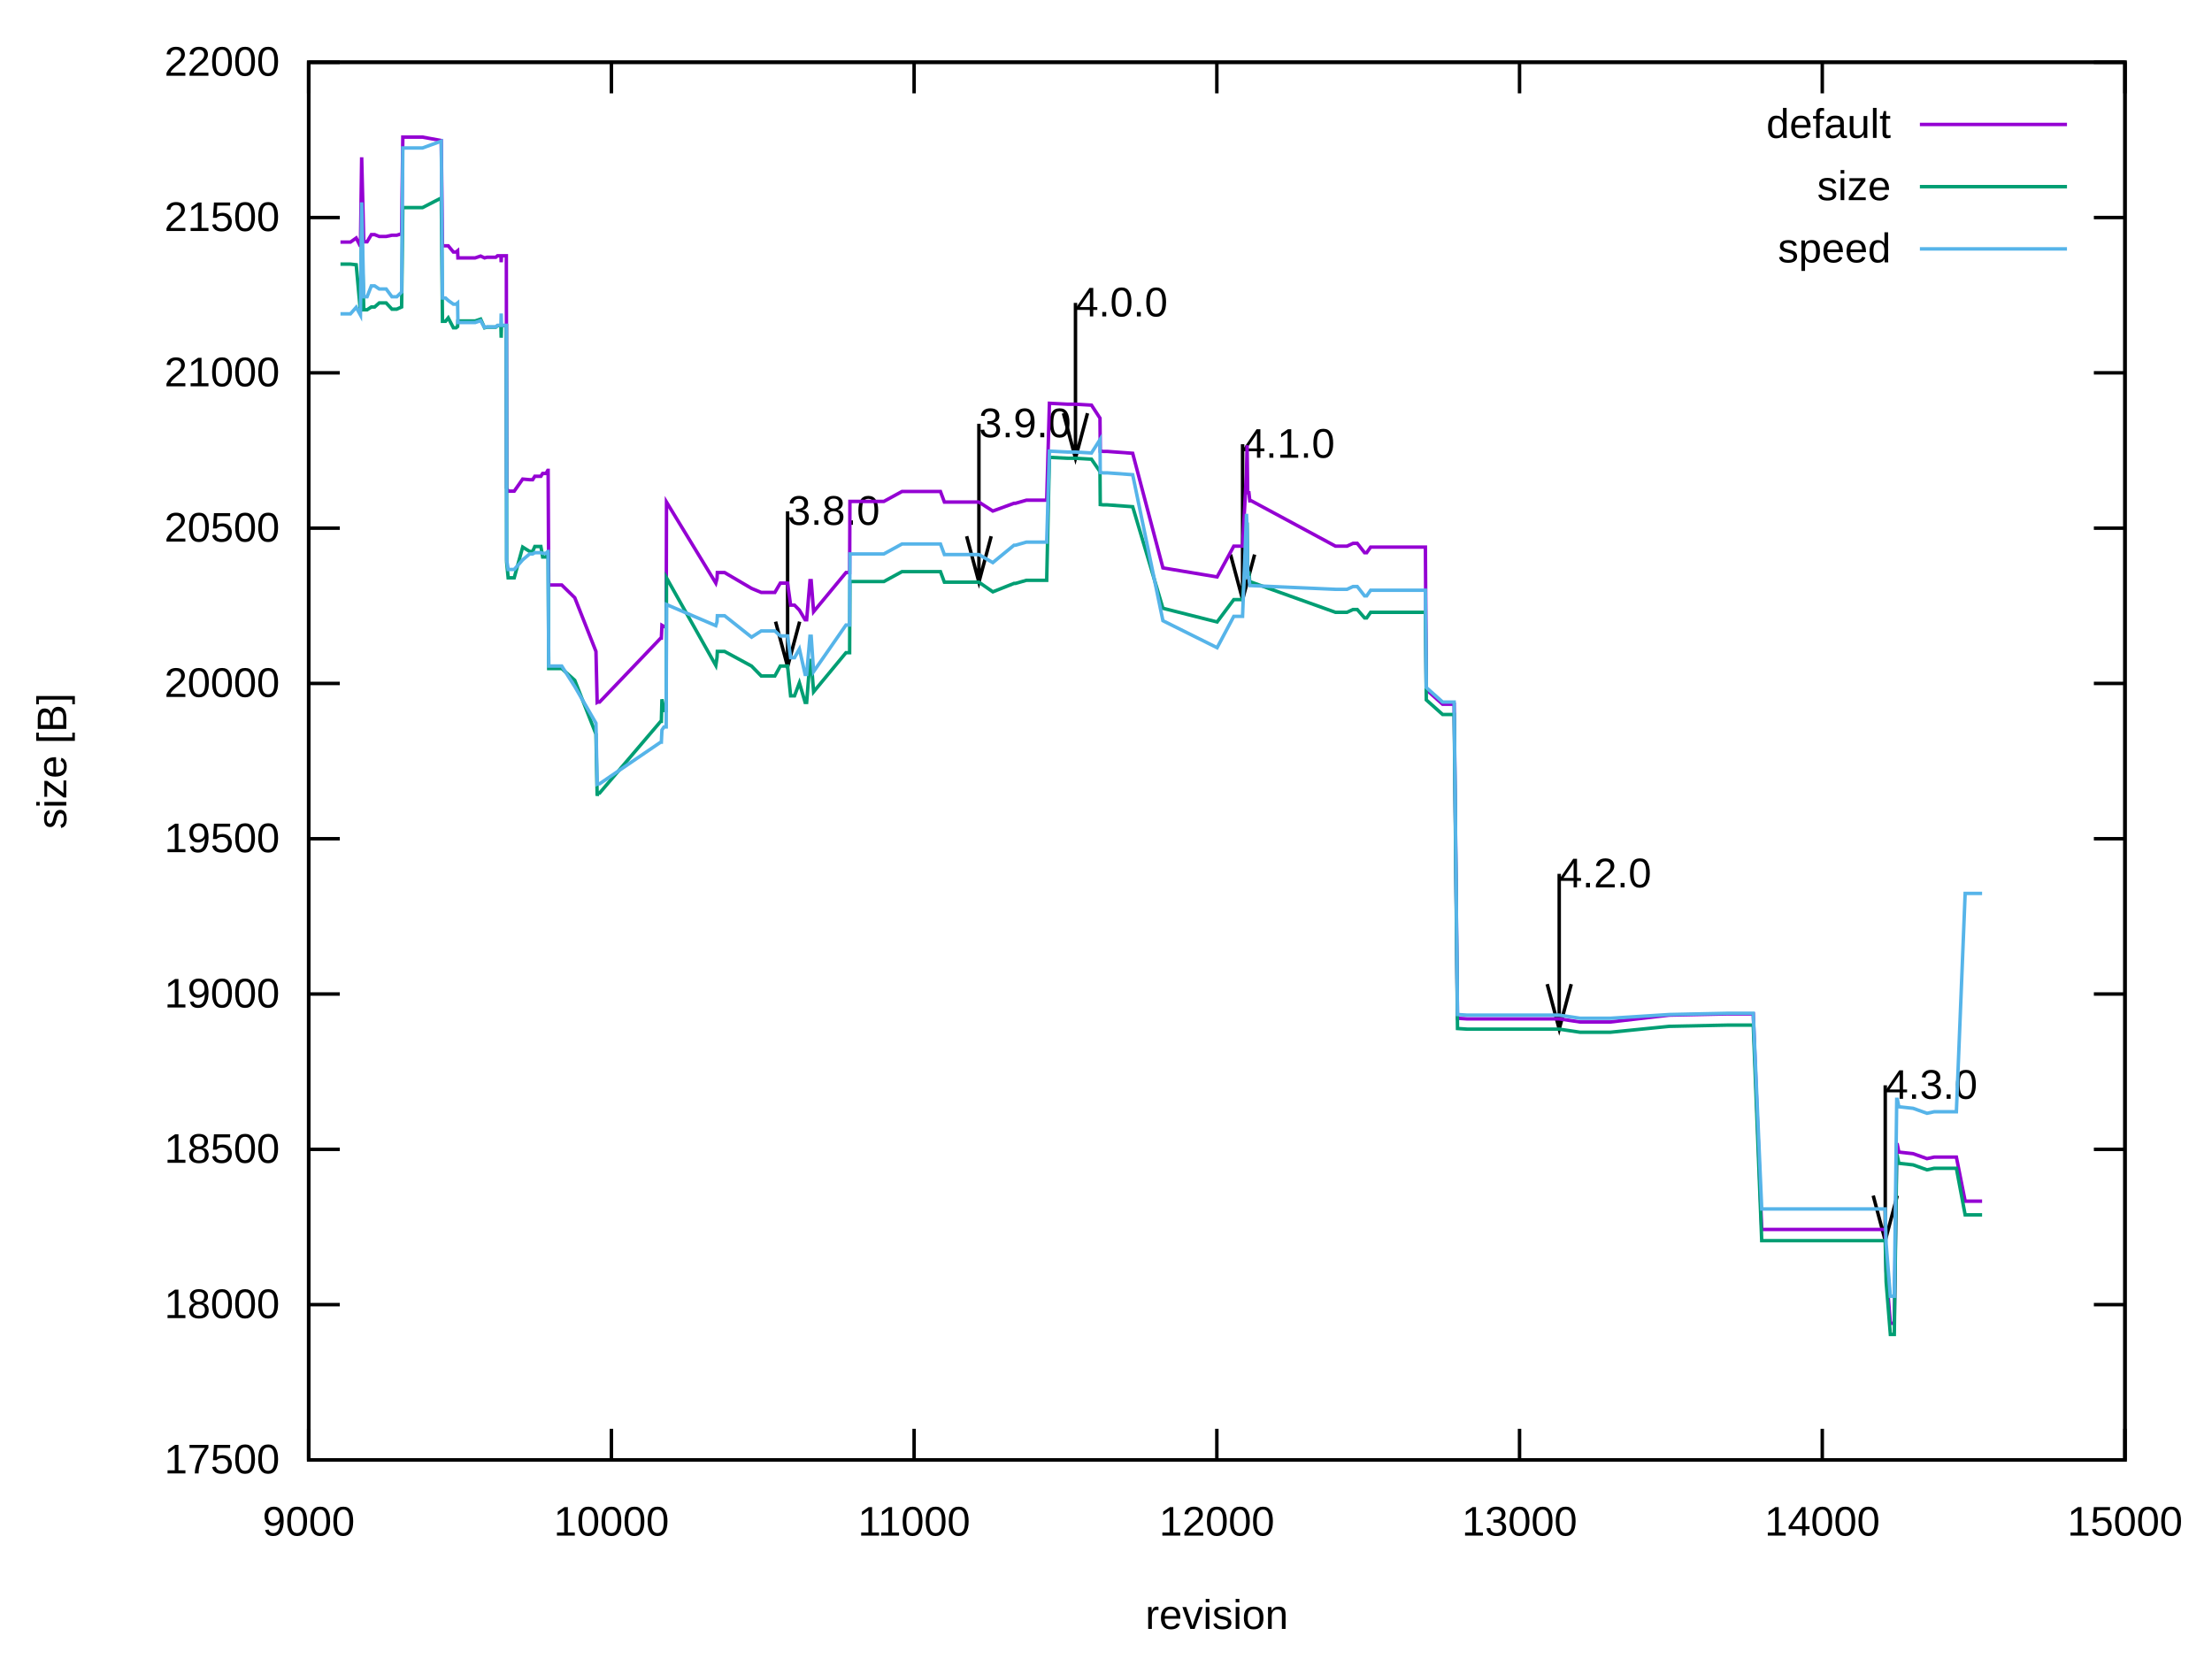
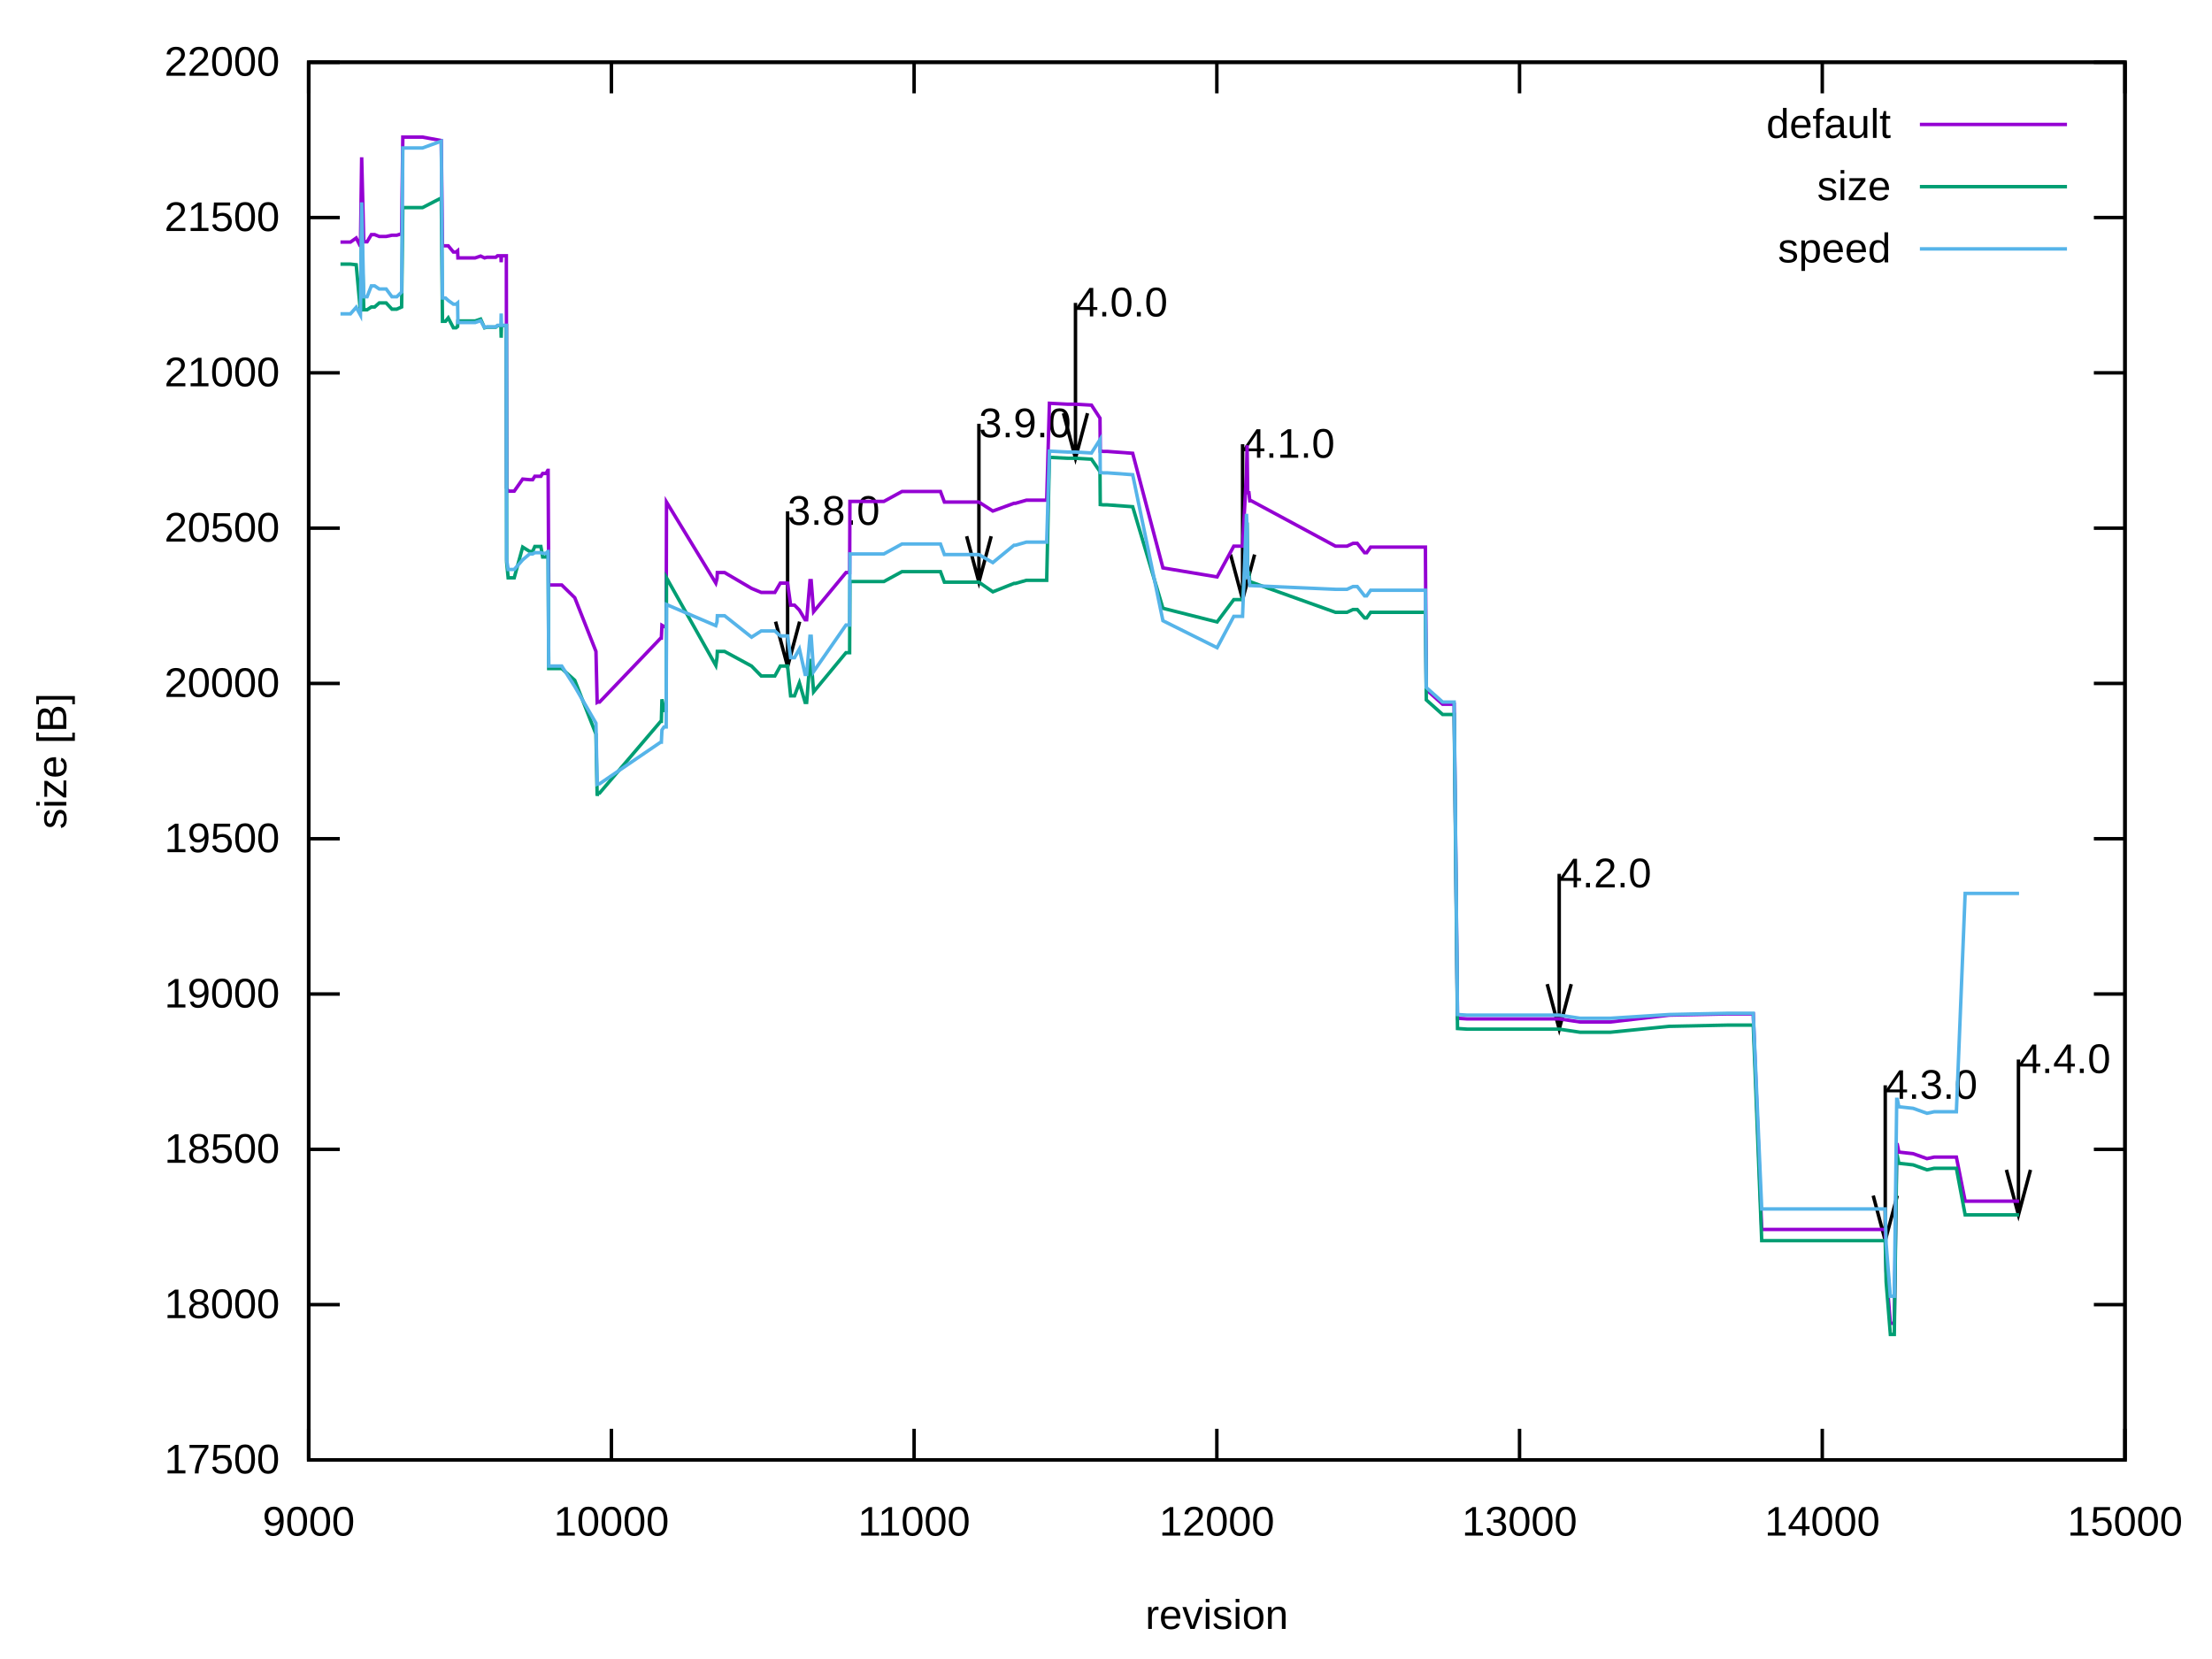
<svg xmlns="http://www.w3.org/2000/svg" xmlns:xlink="http://www.w3.org/1999/xlink" width="640" height="480" viewBox="0 0 640 480">
  <g id="gnuplot_canvas">
    <rect x="0" y="0" width="640" height="480" fill="none" />
    <defs>
      <circle id="gpDot" r="0.5" stroke-width="0.5" stroke="currentColor" />
      <path id="gpPt0" stroke-width="0.222" stroke="currentColor" d="M-1,0 h2 M0,-1 v2" />
      <path id="gpPt1" stroke-width="0.222" stroke="currentColor" d="M-1,-1 L1,1 M1,-1 L-1,1" />
      <path id="gpPt2" stroke-width="0.222" stroke="currentColor" d="M-1,0 L1,0 M0,-1 L0,1 M-1,-1 L1,1 M-1,1 L1,-1" />
      <rect id="gpPt3" stroke-width="0.222" stroke="currentColor" x="-1" y="-1" width="2" height="2" />
      <rect id="gpPt4" stroke-width="0.222" stroke="currentColor" fill="currentColor" x="-1" y="-1" width="2" height="2" />
      <circle id="gpPt5" stroke-width="0.222" stroke="currentColor" cx="0" cy="0" r="1" />
      <use xlink:href="#gpPt5" id="gpPt6" fill="currentColor" stroke="none" />
      <path id="gpPt7" stroke-width="0.222" stroke="currentColor" d="M0,-1.33 L-1.33,0.67 L1.33,0.67 z" />
      <use xlink:href="#gpPt7" id="gpPt8" fill="currentColor" stroke="none" />
      <use xlink:href="#gpPt7" id="gpPt9" stroke="currentColor" transform="rotate(180)" />
      <use xlink:href="#gpPt9" id="gpPt10" fill="currentColor" stroke="none" />
      <use xlink:href="#gpPt3" id="gpPt11" stroke="currentColor" transform="rotate(45)" />
      <use xlink:href="#gpPt11" id="gpPt12" fill="currentColor" stroke="none" />
      <path id="gpPt13" stroke-width="0.222" stroke="currentColor" d="M0,1.330 L1.265,0.411 L0.782,-1.067 L-0.782,-1.076 L-1.265,0.411 z" />
      <use xlink:href="#gpPt13" id="gpPt14" fill="currentColor" stroke="none" />
      <filter id="textbox" filterUnits="objectBoundingBox" x="0" y="0" height="1" width="1">
        <feFlood flood-color="white" flood-opacity="1" result="bgnd" />
        <feComposite in="SourceGraphic" in2="bgnd" operator="atop" />
      </filter>
      <filter id="greybox" filterUnits="objectBoundingBox" x="0" y="0" height="1" width="1">
        <feFlood flood-color="lightgrey" flood-opacity="1" result="grey" />
        <feComposite in="SourceGraphic" in2="grey" operator="atop" />
      </filter>
    </defs>
    <g fill="none" color="white" stroke="currentColor" stroke-width="1.00" stroke-linecap="butt" stroke-linejoin="miter">
</g>
    <g fill="none" color="black" stroke="currentColor" stroke-width="1.00" stroke-linecap="butt" stroke-linejoin="miter">
      <path stroke="black" d="M89.31,422.40 L98.31,422.40 M614.82,422.40 L605.82,422.40  " />
      <g transform="translate(80.92,426.30)" stroke="none" fill="black" font-family="Arial" font-size="12.00" text-anchor="end">
        <text>
          <tspan font-family="Arial"> 17500</tspan>
        </text>
      </g>
    </g>
    <g fill="none" color="black" stroke="currentColor" stroke-width="1.00" stroke-linecap="butt" stroke-linejoin="miter">
      <path stroke="black" d="M89.31,377.47 L98.31,377.47 M614.82,377.47 L605.82,377.47  " />
      <g transform="translate(80.92,381.37)" stroke="none" fill="black" font-family="Arial" font-size="12.00" text-anchor="end">
        <text>
          <tspan font-family="Arial"> 18000</tspan>
        </text>
      </g>
    </g>
    <g fill="none" color="black" stroke="currentColor" stroke-width="1.00" stroke-linecap="butt" stroke-linejoin="miter">
      <path stroke="black" d="M89.31,332.54 L98.31,332.54 M614.82,332.54 L605.82,332.54  " />
      <g transform="translate(80.92,336.44)" stroke="none" fill="black" font-family="Arial" font-size="12.00" text-anchor="end">
        <text>
          <tspan font-family="Arial"> 18500</tspan>
        </text>
      </g>
    </g>
    <g fill="none" color="black" stroke="currentColor" stroke-width="1.00" stroke-linecap="butt" stroke-linejoin="miter">
      <path stroke="black" d="M89.31,287.60 L98.31,287.60 M614.82,287.60 L605.82,287.60  " />
      <g transform="translate(80.92,291.50)" stroke="none" fill="black" font-family="Arial" font-size="12.00" text-anchor="end">
        <text>
          <tspan font-family="Arial"> 19000</tspan>
        </text>
      </g>
    </g>
    <g fill="none" color="black" stroke="currentColor" stroke-width="1.00" stroke-linecap="butt" stroke-linejoin="miter">
      <path stroke="black" d="M89.31,242.67 L98.31,242.67 M614.82,242.67 L605.82,242.67  " />
      <g transform="translate(80.92,246.57)" stroke="none" fill="black" font-family="Arial" font-size="12.00" text-anchor="end">
        <text>
          <tspan font-family="Arial"> 19500</tspan>
        </text>
      </g>
    </g>
    <g fill="none" color="black" stroke="currentColor" stroke-width="1.00" stroke-linecap="butt" stroke-linejoin="miter">
      <path stroke="black" d="M89.31,197.74 L98.31,197.74 M614.82,197.74 L605.82,197.74  " />
      <g transform="translate(80.92,201.64)" stroke="none" fill="black" font-family="Arial" font-size="12.00" text-anchor="end">
        <text>
          <tspan font-family="Arial"> 20000</tspan>
        </text>
      </g>
    </g>
    <g fill="none" color="black" stroke="currentColor" stroke-width="1.00" stroke-linecap="butt" stroke-linejoin="miter">
      <path stroke="black" d="M89.31,152.81 L98.31,152.81 M614.82,152.81 L605.82,152.81  " />
      <g transform="translate(80.92,156.71)" stroke="none" fill="black" font-family="Arial" font-size="12.00" text-anchor="end">
        <text>
          <tspan font-family="Arial"> 20500</tspan>
        </text>
      </g>
    </g>
    <g fill="none" color="black" stroke="currentColor" stroke-width="1.00" stroke-linecap="butt" stroke-linejoin="miter">
      <path stroke="black" d="M89.31,107.87 L98.31,107.87 M614.82,107.87 L605.82,107.87  " />
      <g transform="translate(80.92,111.77)" stroke="none" fill="black" font-family="Arial" font-size="12.00" text-anchor="end">
        <text>
          <tspan font-family="Arial"> 21000</tspan>
        </text>
      </g>
    </g>
    <g fill="none" color="black" stroke="currentColor" stroke-width="1.00" stroke-linecap="butt" stroke-linejoin="miter">
      <path stroke="black" d="M89.31,62.94 L98.31,62.94 M614.82,62.94 L605.82,62.94  " />
      <g transform="translate(80.92,66.84)" stroke="none" fill="black" font-family="Arial" font-size="12.00" text-anchor="end">
        <text>
          <tspan font-family="Arial"> 21500</tspan>
        </text>
      </g>
    </g>
    <g fill="none" color="black" stroke="currentColor" stroke-width="1.00" stroke-linecap="butt" stroke-linejoin="miter">
      <path stroke="black" d="M89.31,18.01 L98.31,18.01 M614.82,18.01 L605.82,18.01  " />
      <g transform="translate(80.92,21.91)" stroke="none" fill="black" font-family="Arial" font-size="12.00" text-anchor="end">
        <text>
          <tspan font-family="Arial"> 22000</tspan>
        </text>
      </g>
    </g>
    <g fill="none" color="black" stroke="currentColor" stroke-width="1.00" stroke-linecap="butt" stroke-linejoin="miter">
      <path stroke="black" d="M89.31,422.40 L89.31,413.40 M89.31,18.01 L89.31,27.01  " />
      <g transform="translate(89.31,444.30)" stroke="none" fill="black" font-family="Arial" font-size="12.00" text-anchor="middle">
        <text>
          <tspan font-family="Arial"> 9000</tspan>
        </text>
      </g>
    </g>
    <g fill="none" color="black" stroke="currentColor" stroke-width="1.00" stroke-linecap="butt" stroke-linejoin="miter">
      <path stroke="black" d="M176.90,422.40 L176.90,413.40 M176.90,18.01 L176.90,27.01  " />
      <g transform="translate(176.90,444.30)" stroke="none" fill="black" font-family="Arial" font-size="12.00" text-anchor="middle">
        <text>
          <tspan font-family="Arial"> 10000</tspan>
        </text>
      </g>
    </g>
    <g fill="none" color="black" stroke="currentColor" stroke-width="1.00" stroke-linecap="butt" stroke-linejoin="miter">
      <path stroke="black" d="M264.48,422.40 L264.48,413.40 M264.48,18.01 L264.48,27.01  " />
      <g transform="translate(264.48,444.30)" stroke="none" fill="black" font-family="Arial" font-size="12.00" text-anchor="middle">
        <text>
          <tspan font-family="Arial"> 11000</tspan>
        </text>
      </g>
    </g>
    <g fill="none" color="black" stroke="currentColor" stroke-width="1.00" stroke-linecap="butt" stroke-linejoin="miter">
      <path stroke="black" d="M352.07,422.40 L352.07,413.40 M352.07,18.01 L352.07,27.01  " />
      <g transform="translate(352.07,444.30)" stroke="none" fill="black" font-family="Arial" font-size="12.00" text-anchor="middle">
        <text>
          <tspan font-family="Arial"> 12000</tspan>
        </text>
      </g>
    </g>
    <g fill="none" color="black" stroke="currentColor" stroke-width="1.00" stroke-linecap="butt" stroke-linejoin="miter">
      <path stroke="black" d="M439.65,422.40 L439.65,413.40 M439.65,18.01 L439.65,27.01  " />
      <g transform="translate(439.65,444.30)" stroke="none" fill="black" font-family="Arial" font-size="12.00" text-anchor="middle">
        <text>
          <tspan font-family="Arial"> 13000</tspan>
        </text>
      </g>
    </g>
    <g fill="none" color="black" stroke="currentColor" stroke-width="1.00" stroke-linecap="butt" stroke-linejoin="miter">
      <path stroke="black" d="M527.24,422.40 L527.24,413.40 M527.24,18.01 L527.24,27.01  " />
      <g transform="translate(527.24,444.30)" stroke="none" fill="black" font-family="Arial" font-size="12.00" text-anchor="middle">
        <text>
          <tspan font-family="Arial"> 14000</tspan>
        </text>
      </g>
    </g>
    <g fill="none" color="black" stroke="currentColor" stroke-width="1.00" stroke-linecap="butt" stroke-linejoin="miter">
      <path stroke="black" d="M614.82,422.40 L614.82,413.40 M614.82,18.01 L614.82,27.01  " />
      <g transform="translate(614.82,444.30)" stroke="none" fill="black" font-family="Arial" font-size="12.00" text-anchor="middle">
        <text>
          <tspan font-family="Arial"> 15000</tspan>
        </text>
      </g>
    </g>
    <g fill="none" color="black" stroke="currentColor" stroke-width="1.00" stroke-linecap="butt" stroke-linejoin="miter">
</g>
    <g fill="none" color="black" stroke="currentColor" stroke-width="1.00" stroke-linecap="butt" stroke-linejoin="miter">
      <path stroke="black" d="M89.31,18.01 L89.31,422.40 L614.82,422.40 L614.82,18.01 L89.31,18.01 Z  " />
      <g transform="translate(227.87,151.85)" stroke="none" fill="black" font-family="Arial" font-size="12.00" text-anchor="start">
        <text>
          <tspan font-family="Arial">3.8.0</tspan>
        </text>
      </g>
      <g transform="translate(283.22,126.51)" stroke="none" fill="black" font-family="Arial" font-size="12.00" text-anchor="start">
        <text>
          <tspan font-family="Arial">3.9.0</tspan>
        </text>
      </g>
      <g transform="translate(311.16,91.55)" stroke="none" fill="black" font-family="Arial" font-size="12.00" text-anchor="start">
        <text>
          <tspan font-family="Arial">4.0.0</tspan>
        </text>
      </g>
      <g transform="translate(359.51,132.44)" stroke="none" fill="black" font-family="Arial" font-size="12.00" text-anchor="start">
        <text>
          <tspan font-family="Arial">4.1.0</tspan>
        </text>
      </g>
      <g transform="translate(451.12,256.73)" stroke="none" fill="black" font-family="Arial" font-size="12.00" text-anchor="start">
        <text>
          <tspan font-family="Arial">4.2.0</tspan>
        </text>
      </g>
      <g transform="translate(545.45,317.92)" stroke="none" fill="black" font-family="Arial" font-size="12.00" text-anchor="start">
        <text>
          <tspan font-family="Arial">4.3.0</tspan>
        </text>
      </g>
-       <path stroke="black" d="M224.40,179.86 L227.88,192.88 L231.36,179.86 M227.88,147.94 L227.88,192.88 M279.68,155.15 L283.23,168.43 L286.78,155.15   M283.23,122.60 L283.23,168.43 M307.69,119.56 L311.17,132.58 L314.65,119.56 M311.17,87.64 L311.17,132.58 M356.04,160.45   L359.52,173.47 L363.00,160.45 M359.52,128.53 L359.52,173.47 M447.65,284.74 L451.13,297.75 L454.61,284.74 M451.13,252.82   L451.13,297.75 M541.98,345.93 L545.46,358.95 L548.94,345.93 M545.46,314.01 L545.46,358.95  " />
+       <g transform="translate(583.99,310.46)" stroke="none" fill="black" font-family="Arial" font-size="12.00" text-anchor="start">
+         <text>
+           <tspan font-family="Arial">4.4.0</tspan>
+         </text>
+       </g>
+       <path stroke="black" d="M224.40,179.86 L227.88,192.88 L231.36,179.86 M227.88,147.94 L227.88,192.88 M279.68,155.15 L283.23,168.43 L286.78,155.15   M283.23,122.60 L283.23,168.43 M307.69,119.56 L311.17,132.58 L314.65,119.56 M311.17,87.64 L311.17,132.58 M356.04,160.45   L359.52,173.47 L363.00,160.45 M359.52,128.53 L359.52,173.47 M447.65,284.74 L451.13,297.75 L454.61,284.74 M451.13,252.82   L451.13,297.75 M541.98,345.93 L545.46,358.95 L548.94,345.93 M545.46,314.01 L545.46,358.95 M580.52,338.47 L584.00,351.49   L587.48,338.47 M584.00,306.55 L584.00,351.49  " />
    </g>
    <g fill="none" color="black" stroke="currentColor" stroke-width="1.00" stroke-linecap="butt" stroke-linejoin="miter">
      <g transform="translate(19.18,220.21) rotate(270)" stroke="none" fill="black" font-family="Arial" font-size="12.00" text-anchor="middle">
        <text>
          <tspan font-family="Arial">size [B]</tspan>
        </text>
      </g>
    </g>
    <g fill="none" color="black" stroke="currentColor" stroke-width="1.00" stroke-linecap="butt" stroke-linejoin="miter">
      <g transform="translate(352.06,471.30)" stroke="none" fill="black" font-family="Arial" font-size="12.00" text-anchor="middle">
        <text>
          <tspan font-family="Arial">revision</tspan>
        </text>
      </g>
    </g>
    <g fill="none" color="black" stroke="currentColor" stroke-width="1.00" stroke-linecap="butt" stroke-linejoin="miter">
</g>
    <g id="gnuplot_plot_1">
      <g fill="none" color="black" stroke="currentColor" stroke-width="1.00" stroke-linecap="butt" stroke-linejoin="miter">
        <g transform="translate(547.09,39.91)" stroke="none" fill="black" font-family="Arial" font-size="12.00" text-anchor="end">
          <text>
            <tspan font-family="Arial">default</tspan>
          </text>
        </g>
      </g>
      <g fill="none" color="black" stroke="currentColor" stroke-width="1.00" stroke-linecap="butt" stroke-linejoin="miter">
-         <path stroke="rgb(148,   0, 211)" d="M555.48,36.01 L598.04,36.01 M98.51,70.04 L99.82,70.04 L100.17,70.04 L100.43,70.04 L101.40,70.04 L103.06,68.87   L104.29,71.30 L104.64,45.51 L105.25,69.95 L105.69,69.95 L106.04,69.95 L106.21,69.95 L107.44,67.88 L107.53,67.88   L108.40,67.88 L109.72,68.42 L111.73,68.42 L113.40,68.06 L114.80,68.06 L116.20,67.62 L116.55,39.67 L117.25,39.67   L120.32,39.67 L122.24,39.67 L127.67,40.66 L128.02,71.12 L128.29,71.12 L128.90,71.12 L129.69,71.12 L131.18,72.92   L131.96,72.92 L132.40,72.56 L132.49,74.62 L132.93,74.62 L134.94,74.62 L136.61,74.62 L137.48,74.62 L139.06,74.09   L140.20,74.62 L140.90,74.44 L141.51,74.44 L141.95,74.44 L142.04,74.44 L142.12,74.44 L142.21,74.44 L143.44,74.44   L143.96,74.00 L144.66,74.00 L144.93,74.00 L145.01,75.88 L145.10,74.00 L145.19,74.00 L145.36,74.00 L145.80,74.00   L145.89,74.00 L146.15,74.00 L146.33,74.00 L146.50,74.00 L146.59,141.21 L147.03,142.11 L147.29,142.11 L147.47,142.11   L147.55,142.11 L147.64,142.11 L148.78,142.11 L151.23,138.61 L153.25,138.79 L154.12,138.79 L154.74,137.80 L155.09,137.80   L155.96,137.80 L156.22,137.80 L156.31,137.80 L156.40,137.80 L156.49,137.80 L157.01,136.99 L157.98,136.99 L158.50,136.09   L158.59,136.09 L158.76,169.25 L159.12,169.25 L159.64,169.25 L159.99,169.25 L160.08,169.25 L160.69,169.25 L160.95,169.25   L161.04,169.25 L161.13,169.25 L162.01,169.25 L162.18,169.25 L162.53,169.25 L166.30,172.94 L172.43,188.48 L172.78,203.22   L172.95,203.13 L173.04,203.13 L173.48,203.13 L191.17,184.62 L191.35,184.62 L191.52,180.93 L192.13,181.29 L192.75,181.29   L192.84,145.26 L207.11,168.71 L207.46,167.36 L207.55,165.66 L208.95,165.66 L209.04,165.66 L209.65,165.66 L217.45,170.24   L220.25,171.41 L221.56,171.41 L224.19,171.41 L225.77,168.71 L227.87,168.71 L228.75,175.09 L229.53,175.09 L229.88,175.09   L231.29,176.53 L232.95,179.32 L233.39,179.32 L234.35,167.99 L234.70,167.99 L235.40,176.98 L244.77,165.66 L245.39,165.66   L245.74,165.66 L245.82,165.66 L245.91,145.08 L246.09,145.08 L246.96,145.08 L255.72,145.08 L260.98,142.20 L262.20,142.20   L272.10,142.20 L273.24,145.26 L277.62,145.26 L283.22,145.26 L287.25,147.86 L293.38,145.62 L293.82,145.62 L296.97,144.72   L302.58,144.72 L302.84,144.72 L303.63,116.68 L308.89,116.95 L309.06,116.95 L311.16,116.95 L315.80,117.22 L318.26,120.99   L318.34,130.52 L319.22,130.61 L319.66,130.61 L319.75,130.61 L320.27,130.61 L320.36,130.61 L327.72,131.15 L336.47,164.31   L352.15,166.92 L356.97,158.02 L359.51,158.02 L360.65,136.72 L360.82,128.81 L361.00,142.56 L361.35,142.56 L361.61,144.90   L362.05,144.90 L386.40,158.02 L388.41,158.02 L389.73,158.02 L391.48,157.21 L392.70,157.21 L394.81,159.91 L395.42,159.91   L396.56,158.29 L408.29,158.29 L411.01,158.29 L412.41,158.29 L412.67,199.54 L417.40,203.76 L420.73,203.76 L421.70,294.61   L424.50,294.79 L427.56,294.79 L428.70,294.79 L430.10,294.79 L430.89,294.79 L436.93,294.79 L451.12,294.79 L457.17,295.69   L465.93,295.69 L483.00,293.71 L500.00,293.35 L500.87,293.35 L501.75,293.35 L505.16,293.35 L507.27,293.35 L509.72,355.72   L518.48,355.72 L527.24,355.72 L543.35,355.72 L545.45,355.72 L545.72,367.67 L546.94,382.86 L547.82,382.86 L548.08,382.95   L548.78,331.19 L548.96,331.19 L549.39,333.34 L553.51,333.79 L557.54,335.23 L559.64,334.78 L562.09,334.78 L562.71,334.78   L566.04,334.78 L568.58,347.54 L571.90,347.54 L573.48,347.54  " />
+         <path stroke="rgb(148,   0, 211)" d="M555.48,36.01 L598.04,36.01 M98.51,70.04 L99.82,70.04 L100.17,70.04 L100.43,70.04 L101.40,70.04 L103.06,68.87   L104.29,71.30 L104.64,45.51 L105.25,69.95 L105.69,69.95 L106.04,69.95 L106.21,69.95 L107.44,67.88 L107.53,67.88   L108.40,67.88 L109.72,68.42 L111.73,68.42 L113.40,68.06 L114.80,68.06 L116.20,67.62 L116.55,39.67 L117.25,39.67   L120.32,39.67 L122.24,39.67 L127.67,40.66 L128.02,71.12 L128.29,71.12 L128.90,71.12 L129.69,71.12 L131.18,72.92   L131.96,72.92 L132.40,72.56 L132.49,74.62 L132.93,74.62 L134.94,74.62 L136.61,74.62 L137.48,74.62 L139.06,74.09   L140.20,74.62 L140.90,74.44 L141.51,74.44 L141.95,74.44 L142.04,74.44 L142.12,74.44 L142.21,74.44 L143.44,74.44   L143.96,74.00 L144.66,74.00 L144.93,74.00 L145.01,75.88 L145.10,74.00 L145.19,74.00 L145.36,74.00 L145.80,74.00   L145.89,74.00 L146.15,74.00 L146.33,74.00 L146.50,74.00 L146.59,141.21 L147.03,142.11 L147.29,142.11 L147.47,142.11   L147.55,142.11 L147.64,142.11 L148.78,142.11 L151.23,138.61 L153.25,138.79 L154.12,138.79 L154.74,137.80 L155.09,137.80   L155.96,137.80 L156.22,137.80 L156.31,137.80 L156.40,137.80 L156.49,137.80 L157.01,136.99 L157.98,136.99 L158.50,136.09   L158.59,136.09 L158.76,169.25 L159.12,169.25 L159.64,169.25 L159.99,169.25 L160.08,169.25 L160.69,169.25 L160.95,169.25   L161.04,169.25 L161.13,169.25 L162.01,169.25 L162.18,169.25 L162.53,169.25 L166.30,172.94 L172.43,188.48 L172.78,203.22   L172.95,203.13 L173.04,203.13 L173.48,203.13 L191.17,184.62 L191.35,184.62 L191.52,180.93 L192.13,181.29 L192.75,181.29   L192.84,145.26 L207.11,168.71 L207.46,167.36 L207.55,165.66 L208.95,165.66 L209.04,165.66 L209.65,165.66 L217.45,170.24   L220.25,171.41 L221.56,171.41 L224.19,171.41 L225.77,168.71 L227.87,168.71 L228.75,175.09 L229.53,175.09 L229.88,175.09   L231.29,176.53 L232.95,179.32 L233.39,179.32 L234.35,167.99 L234.70,167.99 L235.40,176.98 L244.77,165.66 L245.39,165.66   L245.74,165.66 L245.82,165.66 L245.91,145.08 L246.09,145.08 L246.96,145.08 L255.72,145.08 L260.98,142.20 L262.20,142.20   L272.10,142.20 L273.24,145.26 L277.62,145.26 L283.22,145.26 L287.25,147.86 L293.38,145.62 L293.82,145.62 L296.97,144.72   L302.58,144.72 L302.84,144.72 L303.63,116.68 L308.89,116.95 L309.06,116.95 L311.16,116.95 L315.80,117.22 L318.26,120.99   L318.34,130.52 L319.22,130.61 L319.66,130.61 L319.75,130.61 L320.27,130.61 L320.36,130.61 L327.72,131.15 L336.47,164.31   L352.15,166.92 L356.97,158.02 L359.51,158.02 L360.65,136.72 L360.82,128.81 L361.00,142.56 L361.35,142.56 L361.61,144.90   L362.05,144.90 L386.40,158.02 L388.41,158.02 L389.73,158.02 L391.48,157.21 L392.70,157.21 L394.81,159.91 L395.42,159.91   L396.56,158.29 L408.29,158.29 L411.01,158.29 L412.41,158.29 L412.67,199.54 L417.40,203.76 L420.73,203.76 L421.70,294.61   L424.50,294.79 L427.56,294.79 L428.70,294.79 L430.10,294.79 L430.89,294.79 L436.93,294.79 L451.12,294.79 L457.17,295.69   L465.93,295.69 L483.00,293.71 L500.00,293.35 L500.87,293.35 L501.75,293.35 L505.16,293.35 L507.27,293.35 L509.72,355.72   L518.48,355.72 L527.24,355.72 L543.35,355.72 L545.45,355.72 L545.72,367.67 L546.94,382.86 L547.82,382.86 L548.08,382.95   L548.78,331.19 L548.96,331.19 L549.39,333.34 L553.51,333.79 L557.54,335.23 L559.64,334.78 L562.09,334.78 L562.71,334.78   L566.04,334.78 L568.58,347.54 L571.90,347.54 L573.48,347.54 L583.99,347.54 L584.17,347.54  " />
      </g>
    </g>
    <g id="gnuplot_plot_2">
      <g fill="none" color="black" stroke="currentColor" stroke-width="1.00" stroke-linecap="butt" stroke-linejoin="miter">
        <g transform="translate(547.09,57.91)" stroke="none" fill="black" font-family="Arial" font-size="12.00" text-anchor="end">
          <text>
            <tspan font-family="Arial">size</tspan>
          </text>
        </g>
      </g>
      <g fill="none" color="black" stroke="currentColor" stroke-width="1.00" stroke-linecap="butt" stroke-linejoin="miter">
-         <path stroke="rgb(  0, 158, 115)" d="M555.48,54.01 L598.04,54.01 M98.51,76.42 L99.82,76.42 L100.17,76.42 L100.43,76.42 L101.40,76.42 L103.06,76.60   L104.29,90.17 L104.64,66.36 L105.25,89.63 L105.69,89.63 L106.04,89.63 L106.21,89.63 L107.44,88.82 L107.53,88.82   L108.40,88.82 L109.72,87.65 L111.73,87.65 L113.40,89.45 L114.80,89.45 L116.20,88.82 L116.55,60.07 L117.25,60.07   L120.32,60.07 L122.24,60.07 L127.67,57.28 L128.02,92.96 L128.29,92.96 L128.90,92.96 L129.69,91.97 L131.18,94.84   L131.96,94.84 L132.40,94.48 L132.49,92.87 L132.93,92.87 L134.94,92.87 L136.61,92.87 L137.48,92.87 L139.06,92.33   L140.20,94.84 L140.90,94.66 L141.51,94.66 L141.95,94.66 L142.04,94.66 L142.12,94.66 L142.21,94.66 L143.44,94.66   L143.96,94.22 L144.66,94.22 L144.93,94.22 L145.01,97.72 L145.10,94.22 L145.19,94.22 L145.36,94.22 L145.80,94.22   L145.89,94.22 L146.15,94.22 L146.33,94.22 L146.50,94.22 L146.59,162.69 L147.03,167.18 L147.29,167.18 L147.47,167.18   L147.55,167.18 L147.64,167.18 L148.78,167.18 L151.23,158.29 L153.25,159.55 L154.12,159.55 L154.74,158.11 L155.09,158.11   L155.96,158.11 L156.22,158.11 L156.31,158.11 L156.40,158.11 L156.49,158.11 L157.01,161.16 L157.98,161.16 L158.50,160.27   L158.59,160.27 L158.76,193.43 L159.12,193.43 L159.64,193.43 L159.99,193.43 L160.08,193.43 L160.69,193.43 L160.95,193.43   L161.04,193.43 L161.13,193.43 L162.01,193.43 L162.18,193.43 L162.53,193.43 L166.30,196.84 L172.43,212.39 L172.78,230.27   L172.95,229.46 L173.04,229.46 L173.48,229.46 L191.17,208.70 L191.35,208.70 L191.52,202.32 L192.13,205.56 L192.75,205.56   L192.84,167.18 L207.11,192.53 L207.46,190.19 L207.55,188.48 L208.95,188.48 L209.04,188.48 L209.65,188.48 L217.45,192.71   L220.25,195.58 L221.56,195.58 L224.19,195.58 L225.77,192.71 L227.87,192.71 L228.75,201.33 L229.53,201.33 L229.88,201.33   L231.29,197.56 L232.95,203.22 L233.39,203.22 L234.35,191.09 L234.70,191.09 L235.40,200.17 L244.77,188.84 L245.39,188.84   L245.74,188.84 L245.82,188.84 L245.91,168.26 L246.09,168.26 L246.96,168.26 L255.72,168.26 L260.98,165.39 L262.20,165.39   L272.10,165.39 L273.24,168.44 L277.62,168.44 L283.22,168.44 L287.25,171.23 L293.38,168.80 L293.82,168.80 L296.97,167.90   L302.58,167.90 L302.84,167.90 L303.63,132.32 L308.89,132.59 L309.06,132.59 L311.16,132.59 L315.80,132.86 L318.26,136.45   L318.34,145.98 L319.22,146.07 L319.66,146.07 L319.75,146.07 L320.27,146.07 L320.36,146.07 L327.72,146.61 L336.47,175.99   L352.15,179.95 L356.97,173.48 L359.51,173.48 L360.65,159.01 L360.82,151.19 L361.00,165.75 L361.35,165.75 L361.61,168.44   L362.05,168.44 L386.40,177.16 L388.41,177.16 L389.73,177.16 L391.48,176.35 L392.70,176.35 L394.81,178.78 L395.42,178.78   L396.56,177.16 L408.29,177.16 L411.01,177.16 L412.41,177.16 L412.67,202.50 L417.40,206.73 L420.73,206.73 L421.70,297.58   L424.50,297.76 L427.56,297.76 L428.70,297.76 L430.10,297.76 L430.89,297.76 L436.93,297.76 L451.12,297.76 L457.17,298.66   L465.93,298.66 L483.00,296.95 L500.00,296.59 L500.87,296.59 L501.75,296.59 L505.16,296.59 L507.27,296.59 L509.72,358.96   L518.48,358.96 L527.24,358.96 L543.35,358.96 L545.45,358.96 L545.72,370.91 L546.94,386.09 L547.82,386.09 L548.08,386.09   L548.78,334.42 L548.96,334.42 L549.39,336.58 L553.51,337.03 L557.54,338.47 L559.64,338.02 L562.09,338.02 L562.71,338.02   L566.04,338.02 L568.58,351.50 L571.90,351.50 L573.48,351.50  " />
+         <path stroke="rgb(  0, 158, 115)" d="M555.48,54.01 L598.04,54.01 M98.51,76.42 L99.82,76.42 L100.17,76.42 L100.43,76.42 L101.40,76.42 L103.06,76.60   L104.29,90.17 L104.64,66.36 L105.25,89.63 L105.69,89.63 L106.04,89.63 L106.21,89.63 L107.44,88.82 L107.53,88.82   L108.40,88.82 L109.72,87.65 L111.73,87.65 L113.40,89.45 L114.80,89.45 L116.20,88.82 L116.55,60.07 L117.25,60.07   L120.32,60.07 L122.24,60.07 L127.67,57.28 L128.02,92.96 L128.29,92.96 L128.90,92.96 L129.69,91.97 L131.18,94.84   L131.96,94.84 L132.40,94.48 L132.49,92.87 L132.93,92.87 L134.94,92.87 L136.61,92.87 L137.48,92.87 L139.06,92.33   L140.20,94.84 L140.90,94.66 L141.51,94.66 L141.95,94.66 L142.04,94.66 L142.12,94.66 L142.21,94.66 L143.44,94.66   L143.96,94.22 L144.66,94.22 L144.93,94.22 L145.01,97.72 L145.10,94.22 L145.19,94.22 L145.36,94.22 L145.80,94.22   L145.89,94.22 L146.15,94.22 L146.33,94.22 L146.50,94.22 L146.59,162.69 L147.03,167.18 L147.29,167.18 L147.47,167.18   L147.55,167.18 L147.64,167.18 L148.78,167.18 L151.23,158.29 L153.25,159.55 L154.12,159.55 L154.74,158.11 L155.09,158.11   L155.96,158.11 L156.22,158.11 L156.31,158.11 L156.40,158.11 L156.49,158.11 L157.01,161.16 L157.98,161.16 L158.50,160.27   L158.59,160.27 L158.76,193.43 L159.12,193.43 L159.64,193.43 L159.99,193.43 L160.08,193.43 L160.69,193.43 L160.95,193.43   L161.04,193.43 L161.13,193.43 L162.01,193.43 L162.18,193.43 L162.53,193.43 L166.30,196.84 L172.43,212.39 L172.78,230.27   L172.95,229.46 L173.04,229.46 L173.48,229.46 L191.17,208.70 L191.35,208.70 L191.52,202.32 L192.13,205.56 L192.75,205.56   L192.84,167.18 L207.11,192.53 L207.46,190.19 L207.55,188.48 L208.95,188.48 L209.04,188.48 L209.65,188.48 L217.45,192.71   L220.25,195.58 L221.56,195.58 L224.19,195.58 L225.77,192.71 L227.87,192.71 L228.75,201.33 L229.53,201.33 L229.88,201.33   L231.29,197.56 L232.95,203.22 L233.39,203.22 L234.35,191.09 L234.70,191.09 L235.40,200.17 L244.77,188.84 L245.39,188.84   L245.74,188.84 L245.82,188.84 L245.91,168.26 L246.09,168.26 L246.96,168.26 L255.72,168.26 L260.98,165.39 L262.20,165.39   L272.10,165.39 L273.24,168.44 L277.62,168.44 L283.22,168.44 L287.25,171.23 L293.38,168.80 L293.82,168.80 L296.97,167.90   L302.58,167.90 L302.84,167.90 L303.63,132.32 L308.89,132.59 L309.06,132.59 L311.16,132.59 L315.80,132.86 L318.26,136.45   L318.34,145.98 L319.22,146.07 L319.66,146.07 L319.75,146.07 L320.27,146.07 L320.36,146.07 L327.72,146.61 L336.47,175.99   L352.15,179.95 L356.97,173.48 L359.51,173.48 L360.65,159.01 L360.82,151.19 L361.00,165.75 L361.35,165.75 L361.61,168.44   L362.05,168.44 L386.40,177.16 L388.41,177.16 L389.73,177.16 L391.48,176.35 L392.70,176.35 L394.81,178.78 L395.42,178.78   L396.56,177.16 L408.29,177.16 L411.01,177.16 L412.41,177.16 L412.67,202.50 L417.40,206.73 L420.73,206.73 L421.70,297.58   L424.50,297.76 L427.56,297.76 L428.70,297.76 L430.10,297.76 L430.89,297.76 L436.93,297.76 L451.12,297.76 L457.17,298.66   L465.93,298.66 L483.00,296.95 L500.00,296.59 L500.87,296.59 L501.75,296.59 L505.16,296.59 L507.27,296.59 L509.72,358.96   L518.48,358.96 L527.24,358.96 L543.35,358.96 L545.45,358.96 L545.72,370.91 L546.94,386.09 L547.82,386.09 L548.08,386.09   L548.78,334.42 L548.96,334.42 L549.39,336.58 L553.51,337.03 L557.54,338.47 L559.64,338.02 L562.09,338.02 L562.71,338.02   L566.04,338.02 L568.58,351.50 L571.90,351.50 L573.48,351.50 L583.99,351.50 L584.17,351.50  " />
      </g>
    </g>
    <g id="gnuplot_plot_3">
      <g fill="none" color="black" stroke="currentColor" stroke-width="1.00" stroke-linecap="butt" stroke-linejoin="miter">
        <g transform="translate(547.09,75.91)" stroke="none" fill="black" font-family="Arial" font-size="12.00" text-anchor="end">
          <text>
            <tspan font-family="Arial">speed</tspan>
          </text>
        </g>
      </g>
      <g fill="none" color="black" stroke="currentColor" stroke-width="1.00" stroke-linecap="butt" stroke-linejoin="miter">
-         <path stroke="rgb( 86, 180, 233)" d="M555.48,72.01 L598.04,72.01 M98.51,90.80 L99.82,90.80 L100.17,90.80 L100.43,90.80 L101.40,90.80 L103.06,88.91   L104.29,91.16 L104.64,58.54 L105.25,85.86 L105.69,85.86 L106.04,85.86 L106.21,85.86 L107.44,82.71 L107.53,82.71   L108.40,82.71 L109.72,83.61 L111.73,83.61 L113.40,85.86 L114.80,85.86 L116.20,84.51 L116.55,42.81 L117.25,42.81   L120.32,42.81 L122.24,42.81 L127.67,40.84 L128.02,86.22 L128.29,86.22 L128.90,86.22 L129.69,86.94 L131.18,88.01   L131.96,88.01 L132.40,87.65 L132.49,93.32 L132.93,93.32 L134.94,93.32 L136.61,93.32 L137.48,93.32 L139.06,92.78   L140.20,94.75 L140.90,94.57 L141.51,94.57 L141.95,94.57 L142.04,94.57 L142.12,94.57 L142.21,94.57 L143.44,94.57   L143.96,94.13 L144.66,94.13 L144.93,94.13 L145.01,90.71 L145.10,94.13 L145.19,94.13 L145.36,94.13 L145.80,94.13   L145.89,94.13 L146.15,94.13 L146.33,94.13 L146.50,94.13 L146.59,161.97 L147.03,164.76 L147.29,164.76 L147.47,164.76   L147.55,164.76 L147.64,164.76 L148.78,164.76 L151.23,161.97 L153.25,160.27 L154.12,160.27 L154.74,159.91 L155.09,159.91   L155.96,159.91 L156.22,159.91 L156.31,159.91 L156.40,159.91 L156.49,159.91 L157.01,160.09 L157.98,160.09 L158.50,159.55   L158.59,159.55 L158.76,192.71 L159.12,192.71 L159.64,192.71 L159.99,192.71 L160.08,192.71 L160.69,192.71 L160.95,192.71   L161.04,192.71 L161.13,192.71 L162.01,192.71 L162.18,192.71 L162.53,192.71 L166.30,198.64 L172.43,209.24 L172.78,226.85   L172.95,226.77 L173.04,226.77 L173.48,226.77 L191.17,214.72 L191.35,214.72 L191.52,211.22 L192.13,210.32 L192.75,210.32   L192.84,174.91 L207.11,181.02 L207.46,179.86 L207.55,178.15 L208.95,178.15 L209.04,178.15 L209.65,178.15 L217.45,184.35   L220.25,182.55 L221.56,182.55 L224.19,182.55 L225.77,183.99 L227.87,183.99 L228.75,190.28 L229.53,190.28 L229.88,190.28   L231.29,187.76 L232.95,195.13 L233.39,195.13 L234.35,184.08 L234.70,184.08 L235.40,194.32 L244.77,180.84 L245.39,180.84   L245.74,180.84 L245.82,180.84 L245.91,160.27 L246.09,160.27 L246.96,160.27 L255.72,160.27 L260.98,157.39 L262.20,157.39   L272.10,157.39 L273.24,160.45 L277.62,160.45 L283.22,160.45 L287.25,162.78 L293.38,157.75 L293.82,157.75 L296.97,156.85   L302.58,156.85 L302.84,156.85 L303.63,130.52 L308.89,130.79 L309.06,130.79 L311.16,130.79 L315.80,131.06 L318.26,127.20   L318.34,136.72 L319.22,136.81 L319.66,136.81 L319.75,136.81 L320.27,136.81 L320.36,136.81 L327.72,137.35 L336.47,179.59   L352.15,187.40 L356.97,178.33 L359.51,178.33 L360.65,148.67 L360.82,153.35 L361.00,167.10 L361.35,167.10 L361.61,169.43   L362.05,169.43 L386.40,170.51 L388.41,170.51 L389.73,170.51 L391.48,169.70 L392.70,169.70 L394.81,172.40 L395.42,172.40   L396.56,170.78 L408.29,170.78 L411.01,170.78 L412.41,170.78 L412.67,198.91 L417.40,203.13 L420.73,203.13 L421.70,293.53   L424.50,293.71 L427.56,293.71 L428.70,293.71 L430.10,293.71 L430.89,293.71 L436.93,293.71 L451.12,293.71 L457.17,294.61   L465.93,294.61 L483.00,293.53 L500.00,293.17 L500.87,293.17 L501.75,293.17 L505.16,293.17 L507.27,293.17 L509.72,349.79   L518.48,349.79 L527.24,349.79 L543.35,349.79 L545.45,349.79 L545.72,359.85 L546.94,375.04 L547.82,375.04 L548.08,375.04   L548.78,318.07 L548.96,318.07 L549.39,320.22 L553.51,320.67 L557.54,322.11 L559.64,321.66 L562.09,321.66 L562.71,321.66   L566.04,321.66 L568.58,258.49 L571.90,258.49 L573.48,258.49  " />
+         <path stroke="rgb( 86, 180, 233)" d="M555.48,72.01 L598.04,72.01 M98.51,90.80 L99.82,90.80 L100.17,90.80 L100.43,90.80 L101.40,90.80 L103.06,88.91   L104.29,91.16 L104.64,58.54 L105.25,85.86 L105.69,85.86 L106.04,85.86 L106.21,85.86 L107.44,82.71 L107.53,82.71   L108.40,82.71 L109.72,83.61 L111.73,83.61 L113.40,85.86 L114.80,85.86 L116.20,84.51 L116.55,42.81 L117.25,42.81   L120.32,42.81 L122.24,42.81 L127.67,40.84 L128.02,86.22 L128.29,86.22 L128.90,86.22 L129.69,86.94 L131.18,88.01   L131.96,88.01 L132.40,87.65 L132.49,93.32 L132.93,93.32 L134.94,93.32 L136.61,93.32 L137.48,93.32 L139.06,92.78   L140.20,94.75 L140.90,94.57 L141.51,94.57 L141.95,94.57 L142.04,94.57 L142.12,94.57 L142.21,94.57 L143.44,94.57   L143.96,94.13 L144.66,94.13 L144.93,94.13 L145.01,90.71 L145.10,94.13 L145.19,94.13 L145.36,94.13 L145.80,94.13   L145.89,94.13 L146.15,94.13 L146.33,94.13 L146.50,94.13 L146.59,161.97 L147.03,164.76 L147.29,164.76 L147.47,164.76   L147.55,164.76 L147.64,164.76 L148.78,164.76 L151.23,161.97 L153.25,160.27 L154.12,160.27 L154.74,159.91 L155.09,159.91   L155.96,159.91 L156.22,159.91 L156.31,159.91 L156.40,159.91 L156.49,159.91 L157.01,160.09 L157.98,160.09 L158.50,159.55   L158.59,159.55 L158.76,192.71 L159.12,192.71 L159.64,192.71 L159.99,192.71 L160.08,192.71 L160.69,192.71 L160.95,192.71   L161.04,192.71 L161.13,192.71 L162.01,192.71 L162.18,192.71 L162.53,192.71 L166.30,198.64 L172.43,209.24 L172.78,226.85   L172.95,226.77 L173.04,226.77 L173.48,226.77 L191.17,214.72 L191.35,214.72 L191.52,211.22 L192.13,210.32 L192.75,210.32   L192.84,174.91 L207.11,181.02 L207.46,179.86 L207.55,178.15 L208.95,178.15 L209.04,178.15 L209.65,178.15 L217.45,184.35   L220.25,182.55 L221.56,182.55 L224.19,182.55 L225.77,183.99 L227.87,183.99 L228.75,190.28 L229.53,190.28 L229.88,190.28   L231.29,187.76 L232.95,195.13 L233.39,195.13 L234.35,184.08 L234.70,184.08 L235.40,194.32 L244.77,180.84 L245.39,180.84   L245.74,180.84 L245.82,180.84 L245.91,160.27 L246.09,160.27 L246.96,160.27 L255.72,160.27 L260.98,157.39 L262.20,157.39   L272.10,157.39 L273.24,160.45 L277.62,160.45 L283.22,160.45 L287.25,162.78 L293.38,157.75 L293.82,157.75 L296.97,156.85   L302.58,156.85 L302.84,156.85 L303.63,130.52 L308.89,130.79 L309.06,130.79 L311.16,130.79 L315.80,131.06 L318.26,127.20   L318.34,136.72 L319.22,136.81 L319.66,136.81 L319.75,136.81 L320.27,136.81 L320.36,136.81 L327.72,137.35 L336.47,179.59   L352.15,187.40 L356.97,178.33 L359.51,178.33 L360.65,148.67 L360.82,153.35 L361.00,167.10 L361.35,167.10 L361.61,169.43   L362.05,169.43 L386.40,170.51 L388.41,170.51 L389.73,170.51 L391.48,169.70 L392.70,169.70 L394.81,172.40 L395.42,172.40   L396.56,170.78 L408.29,170.78 L411.01,170.78 L412.41,170.78 L412.67,198.91 L417.40,203.13 L420.73,203.13 L421.70,293.53   L424.50,293.71 L427.56,293.71 L428.70,293.71 L430.10,293.71 L430.89,293.71 L436.93,293.71 L451.12,293.71 L457.17,294.61   L465.93,294.61 L483.00,293.53 L500.00,293.17 L500.87,293.17 L501.75,293.17 L505.16,293.17 L507.27,293.17 L509.72,349.79   L518.48,349.79 L527.24,349.79 L543.35,349.79 L545.45,349.79 L545.72,359.85 L546.94,375.04 L547.82,375.04 L548.08,375.04   L548.78,318.07 L548.96,318.07 L549.39,320.22 L553.51,320.67 L557.54,322.11 L559.64,321.66 L562.09,321.66 L562.71,321.66   L566.04,321.66 L568.58,258.49 L571.90,258.49 L573.48,258.49 L583.99,258.49 L584.17,258.49  " />
      </g>
    </g>
    <g fill="none" color="white" stroke="rgb( 86, 180, 233)" stroke-width="2.00" stroke-linecap="butt" stroke-linejoin="miter">
</g>
    <g fill="none" color="black" stroke="currentColor" stroke-width="2.00" stroke-linecap="butt" stroke-linejoin="miter">
</g>
    <g fill="none" color="black" stroke="black" stroke-width="1.00" stroke-linecap="butt" stroke-linejoin="miter">
</g>
    <g fill="none" color="black" stroke="currentColor" stroke-width="1.00" stroke-linecap="butt" stroke-linejoin="miter">
      <path stroke="black" d="M89.31,18.01 L89.31,422.40 L614.82,422.40 L614.82,18.01 L89.31,18.01 Z  " />
    </g>
    <g fill="none" color="black" stroke="currentColor" stroke-width="1.00" stroke-linecap="butt" stroke-linejoin="miter">
</g>
  </g>
</svg>
